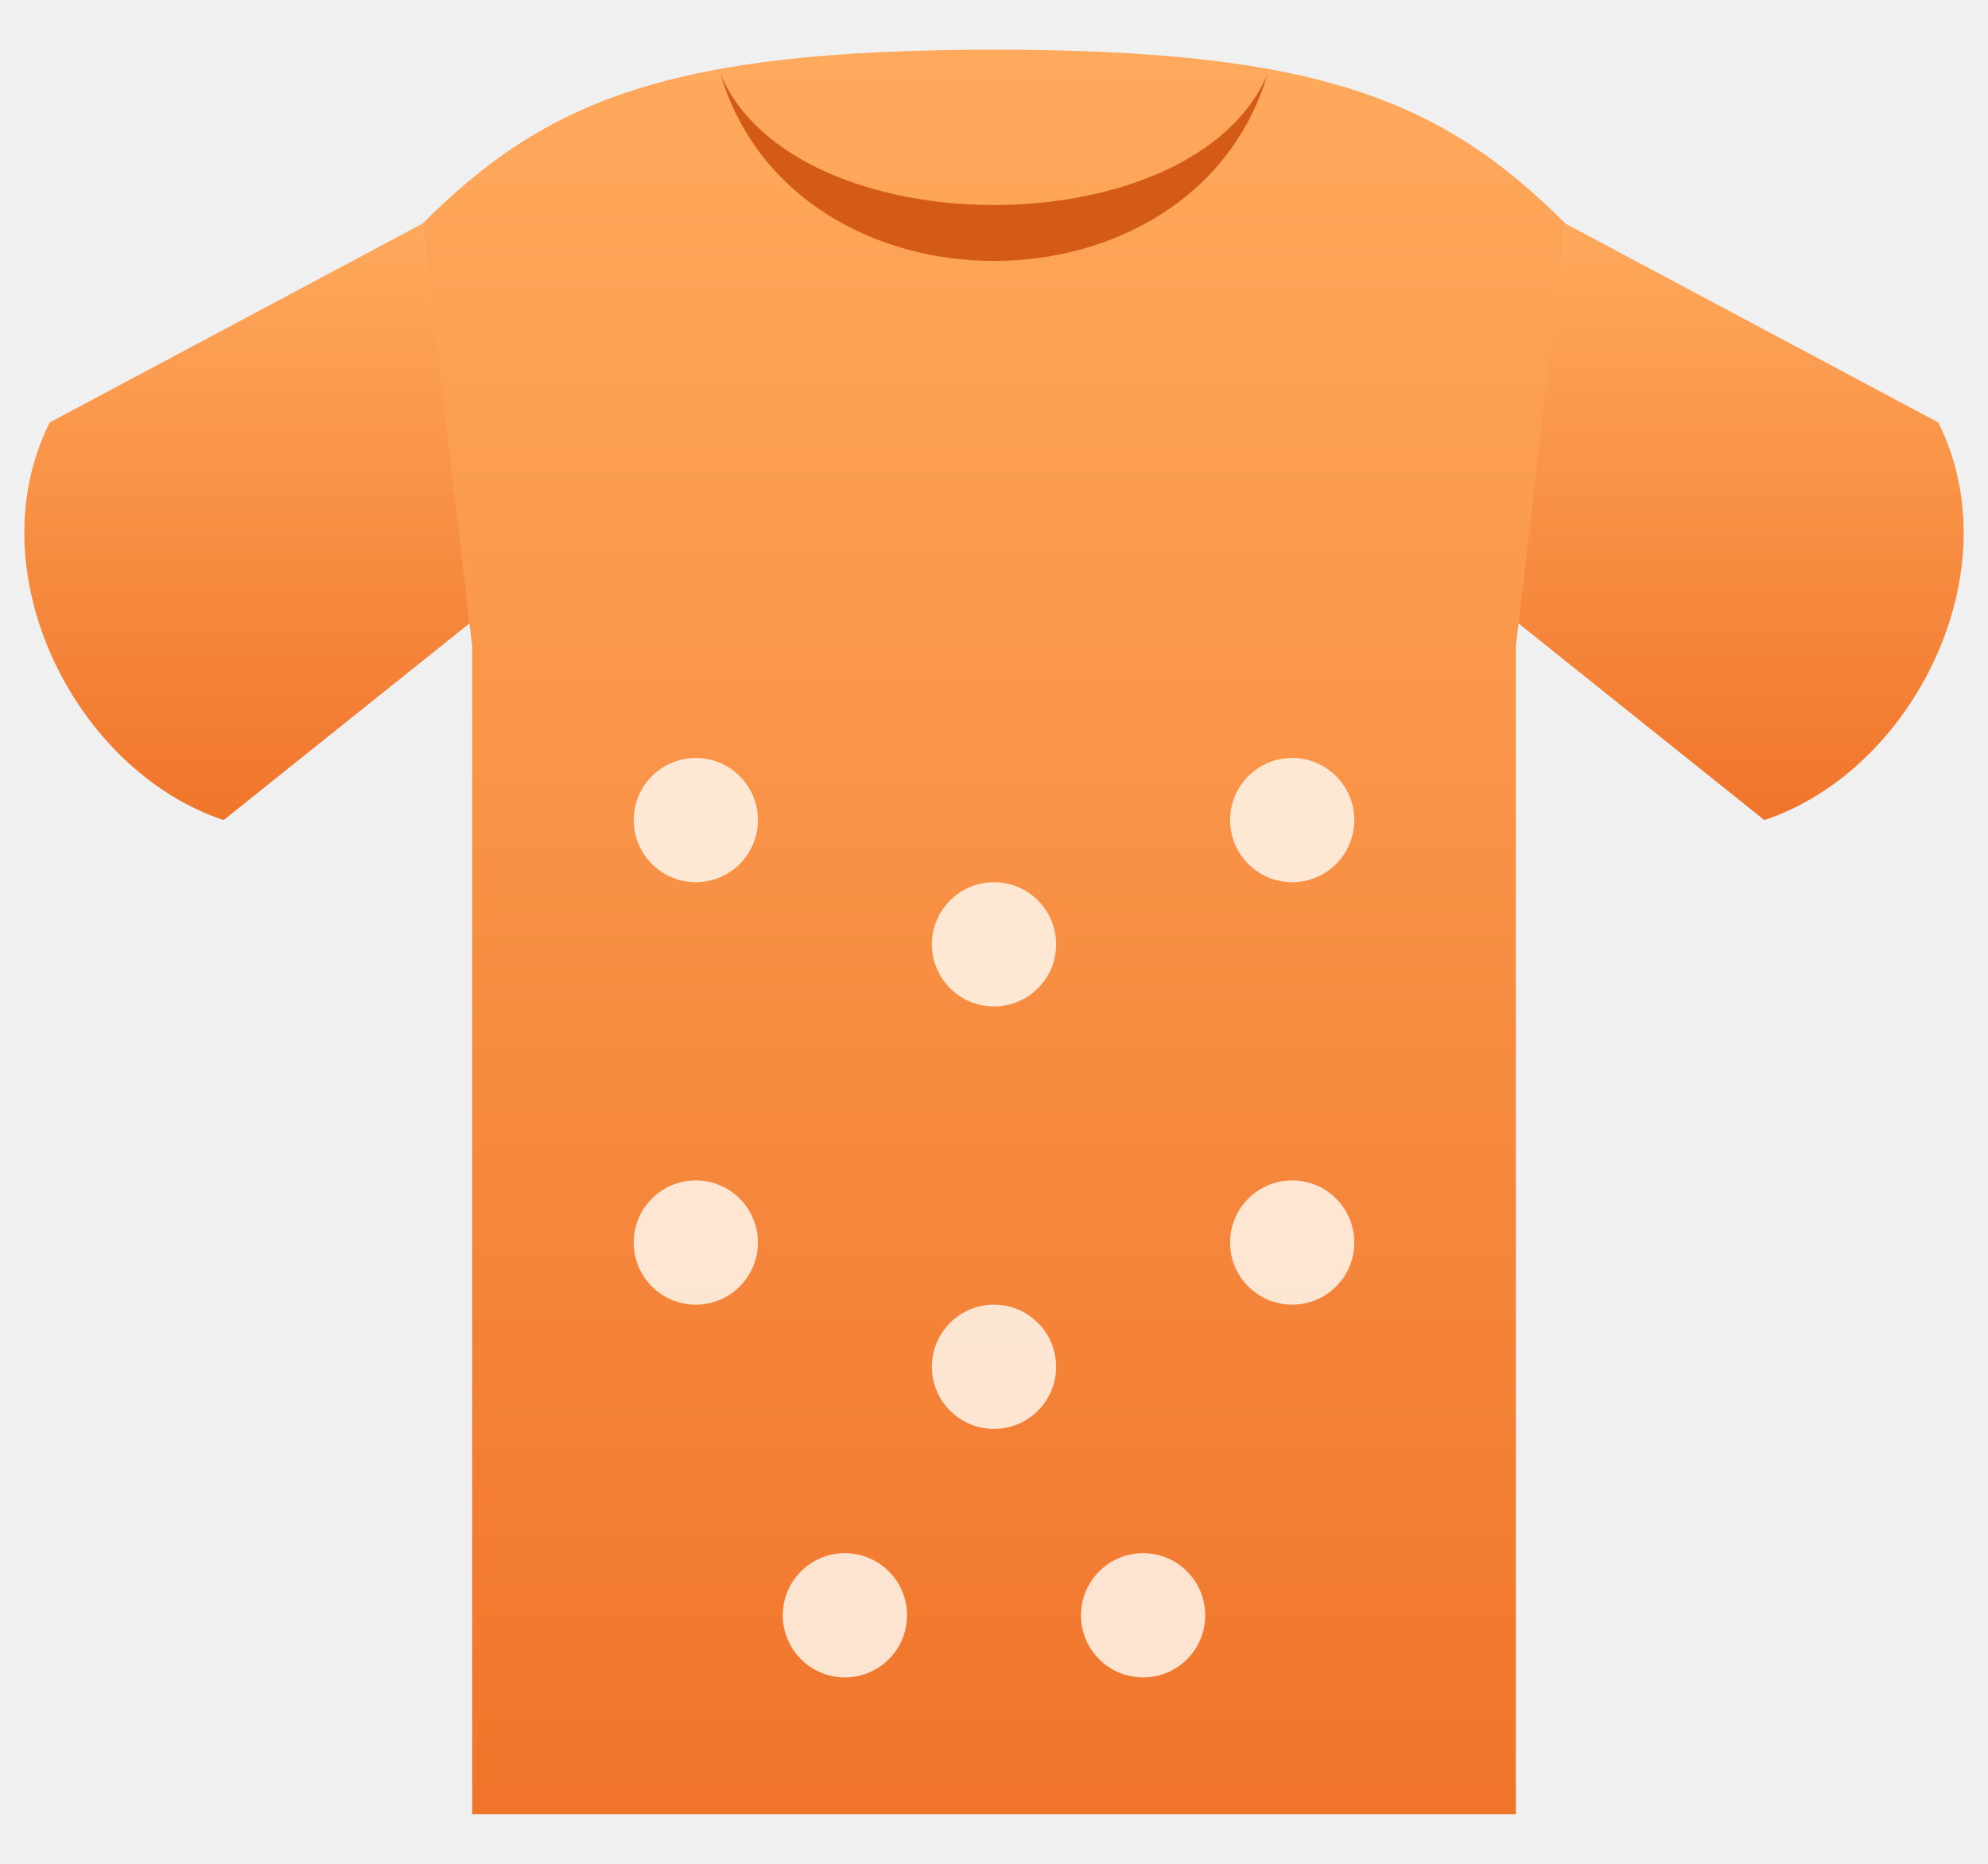
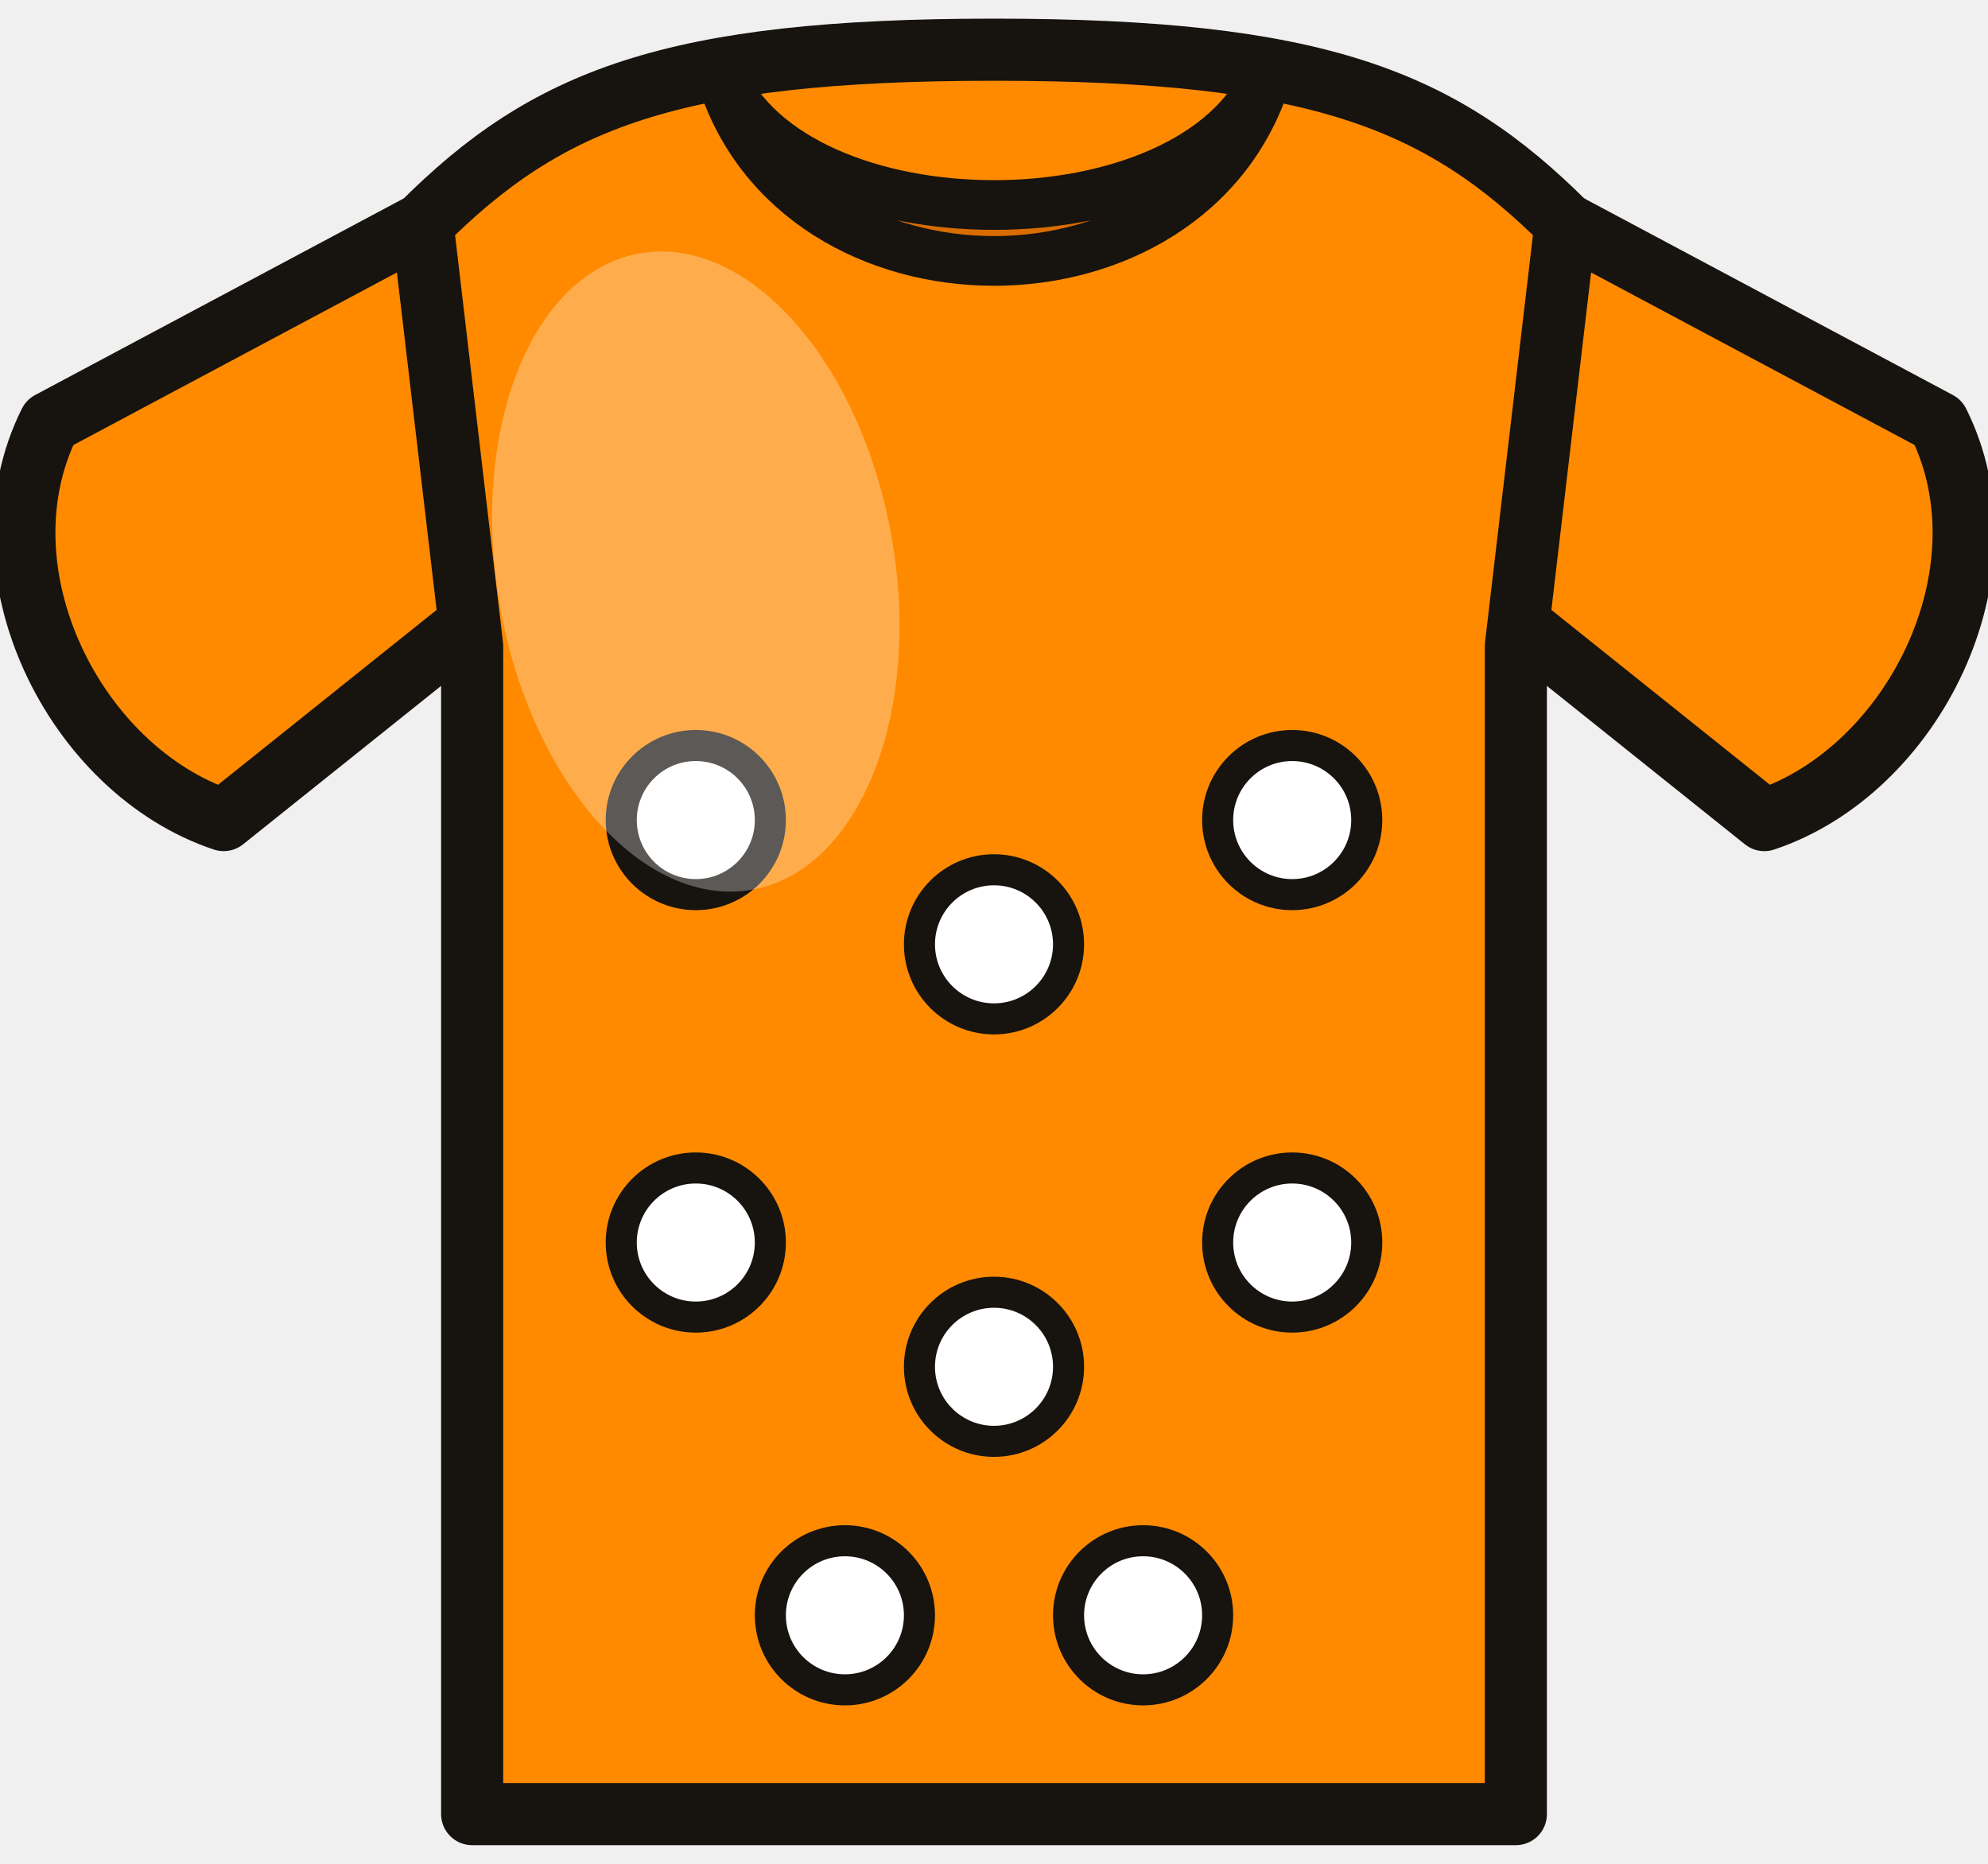
<svg xmlns="http://www.w3.org/2000/svg" viewBox="0 0 160 150">
-   <defs>
-     <linearGradient id="dotShirt" x1="0" y1="0" x2="0" y2="1">
-       <stop offset="0%" stop-color="#FFA95C" />
-       <stop offset="100%" stop-color="#F0752B" />
-     </linearGradient>
-   </defs>
-   <path d="M 34 18 L 4 34 C -2 46 6 62 18 66 L 38 50 Z" fill="url(#dotShirt)" />
-   <path d="M 126 18 L 156 34 C 162 46 154 62 142 66 L 122 50 Z" fill="url(#dotShirt)" />
-   <path d="M 34 18 C 44 8 54 4 80 4 C 106 4 116 8 126 18 L 122 52 L 122 146 L 38 146 L 38 52 Z" fill="url(#dotShirt)" />
-   <path d="M 58 6 C 64 20 96 20 102 6 C 96 26 64 26 58 6 Z" fill="#D45A17" />
-   <g fill="#FFF7EC" opacity="0.85">
-     <circle cx="56" cy="66" r="5" />
-     <circle cx="80" cy="76" r="5" />
-     <circle cx="104" cy="66" r="5" />
-     <circle cx="56" cy="100" r="5" />
-     <circle cx="80" cy="110" r="5" />
-     <circle cx="104" cy="100" r="5" />
-     <circle cx="68" cy="130" r="5" />
-     <circle cx="92" cy="130" r="5" />
+   <path d="M 34 18 L 4 34 C -2 46 6 62 18 66 L 38 50 Z" fill="#FF8A00" stroke="#17130F" stroke-width="5" stroke-linejoin="round" />
+   <path d="M 126 18 L 156 34 C 162 46 154 62 142 66 L 122 50 Z" fill="#FF8A00" stroke="#17130F" stroke-width="5" stroke-linejoin="round" />
+   <path d="M 34 18 C 44 8 54 4 80 4 C 106 4 116 8 126 18 L 122 52 L 122 146 L 38 146 L 38 52 Z" fill="#FF8A00" stroke="#17130F" stroke-width="5" stroke-linejoin="round" />
+   <path d="M 58 6 C 64 20 96 20 102 6 C 96 26 64 26 58 6 Z" fill="#D96C00" stroke="#17130F" stroke-width="4" stroke-linejoin="round" />
+   <g fill="#FFFFFF" stroke="#17130F" stroke-width="2.5">
+     <circle cx="56" cy="66" r="6" />
+     <circle cx="80" cy="76" r="6" />
+     <circle cx="104" cy="66" r="6" />
+     <circle cx="56" cy="100" r="6" />
+     <circle cx="80" cy="110" r="6" />
+     <circle cx="104" cy="100" r="6" />
+     <circle cx="68" cy="130" r="6" />
+     <circle cx="92" cy="130" r="6" />
  </g>
+   <ellipse cx="56" cy="46" rx="16" ry="26" fill="#FFFFFF" opacity="0.3" transform="rotate(-10 56 46)" />
</svg>
